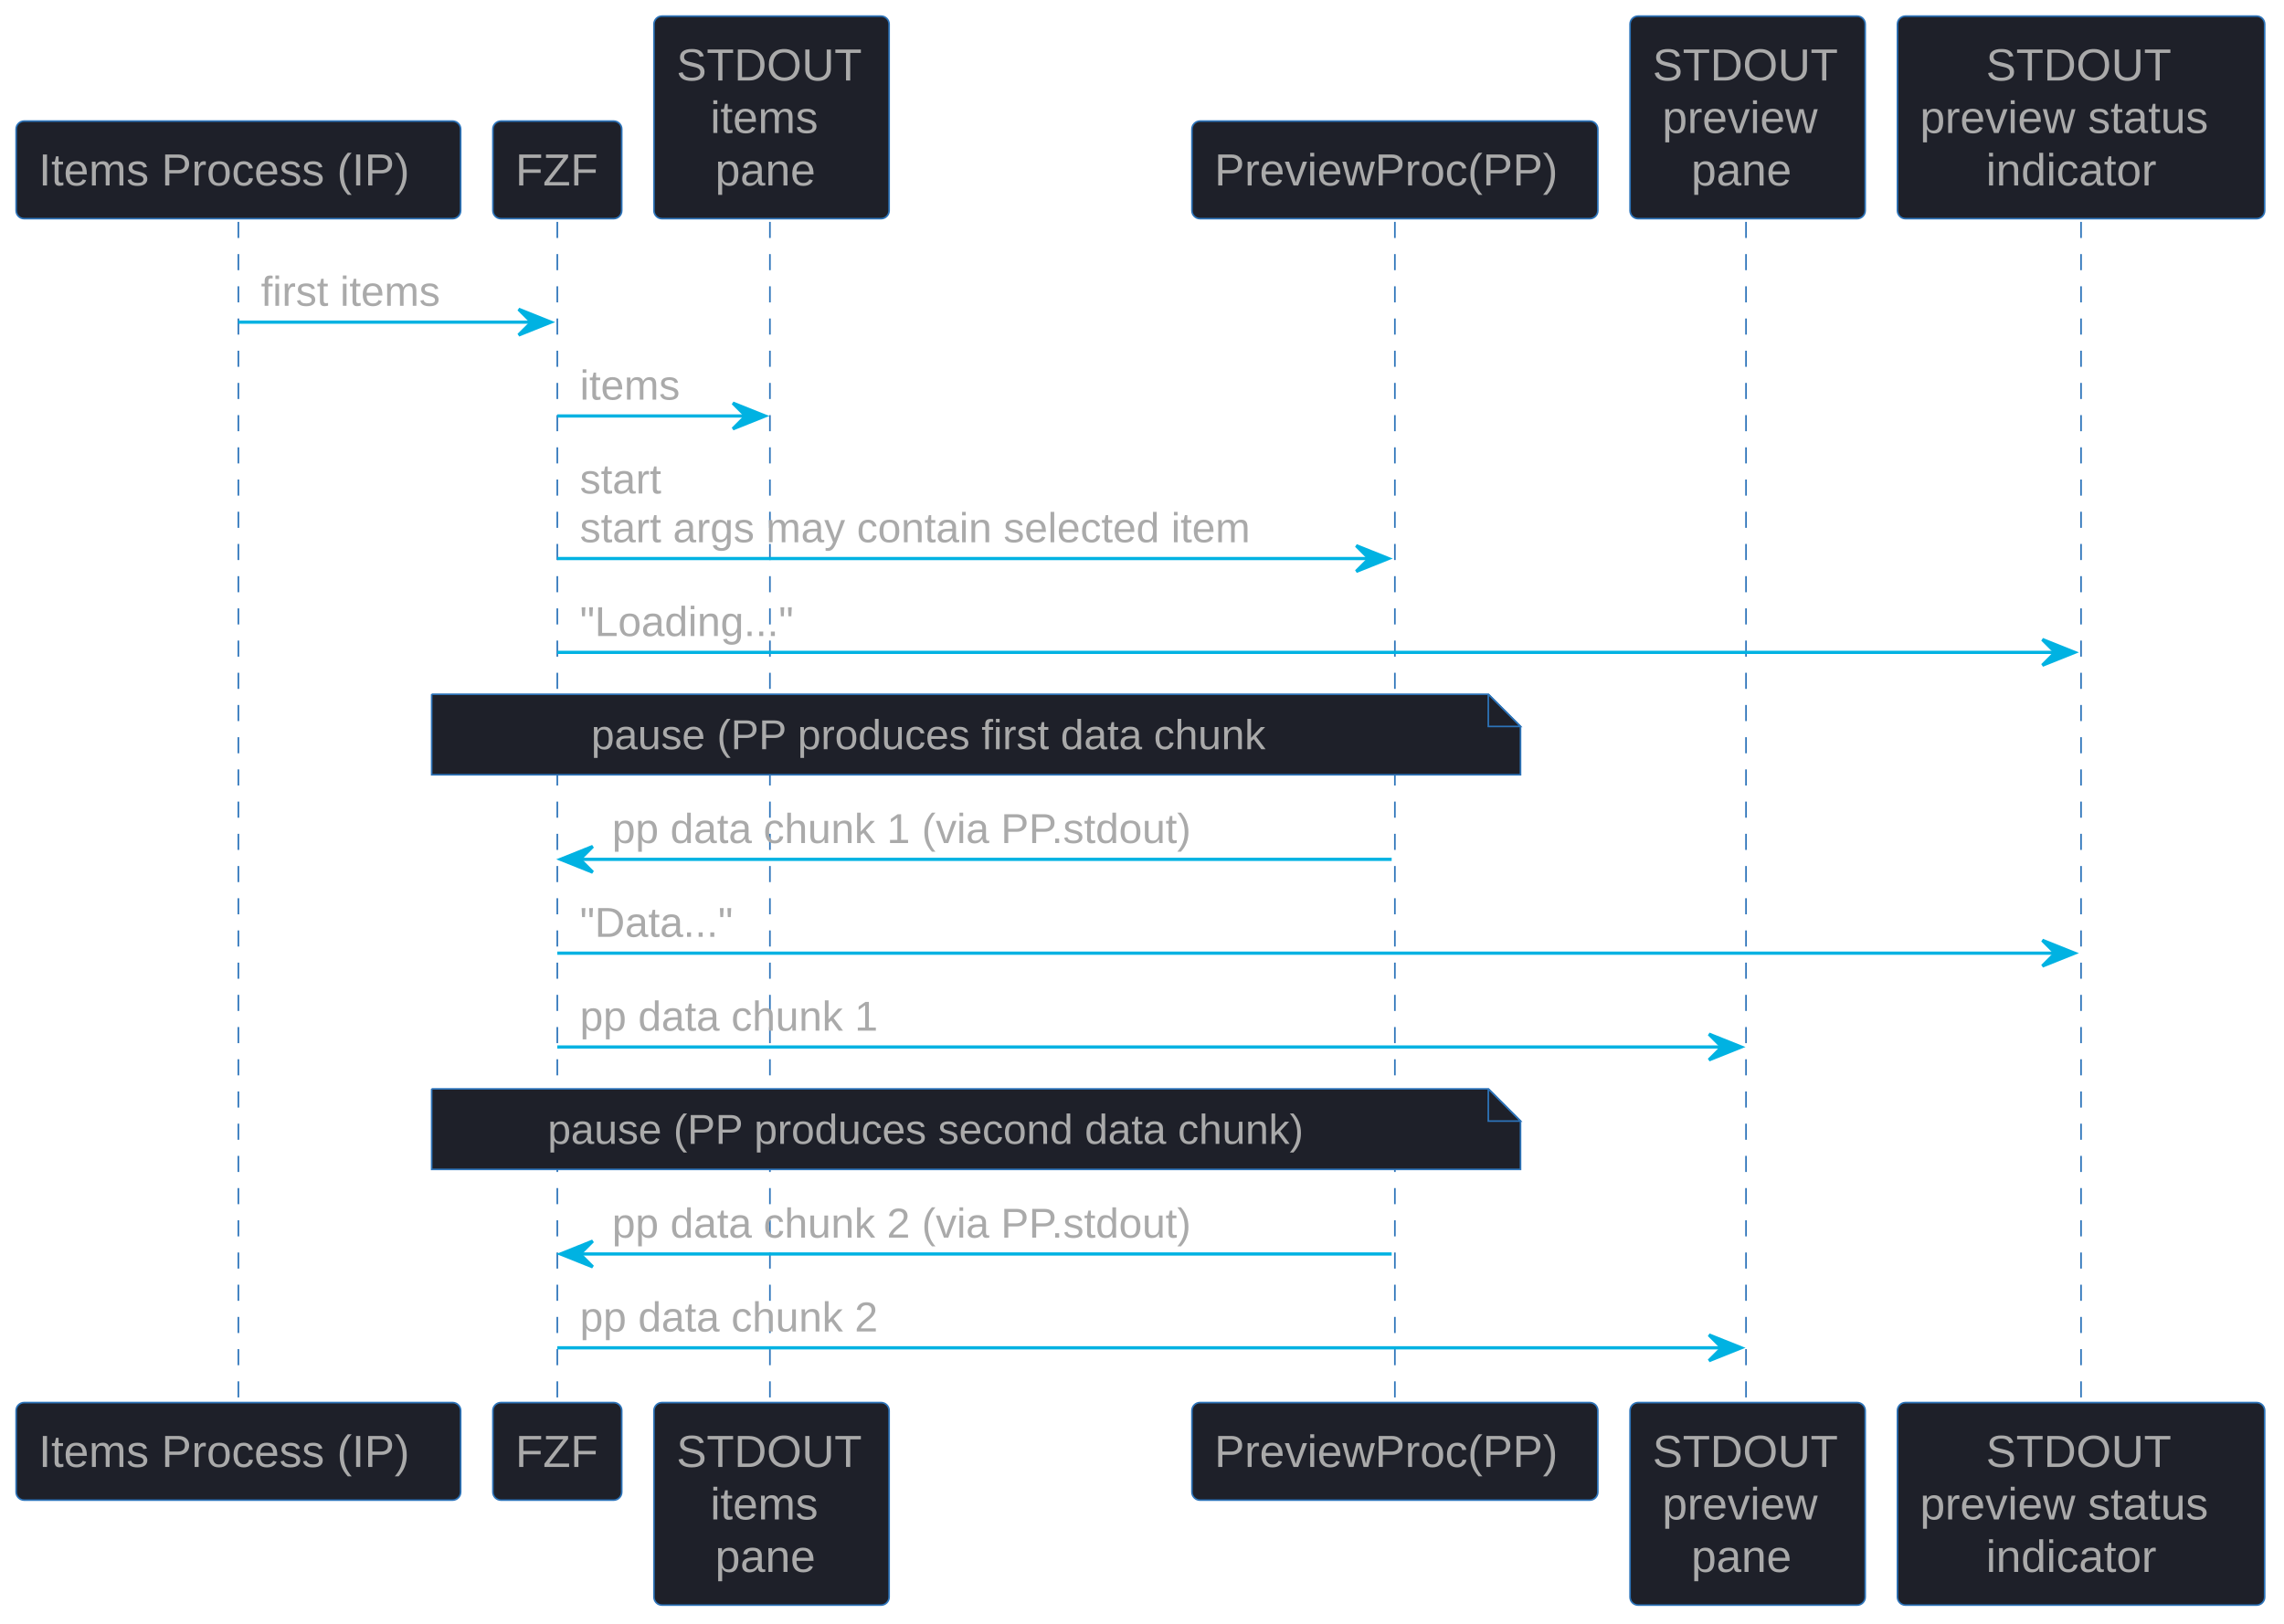
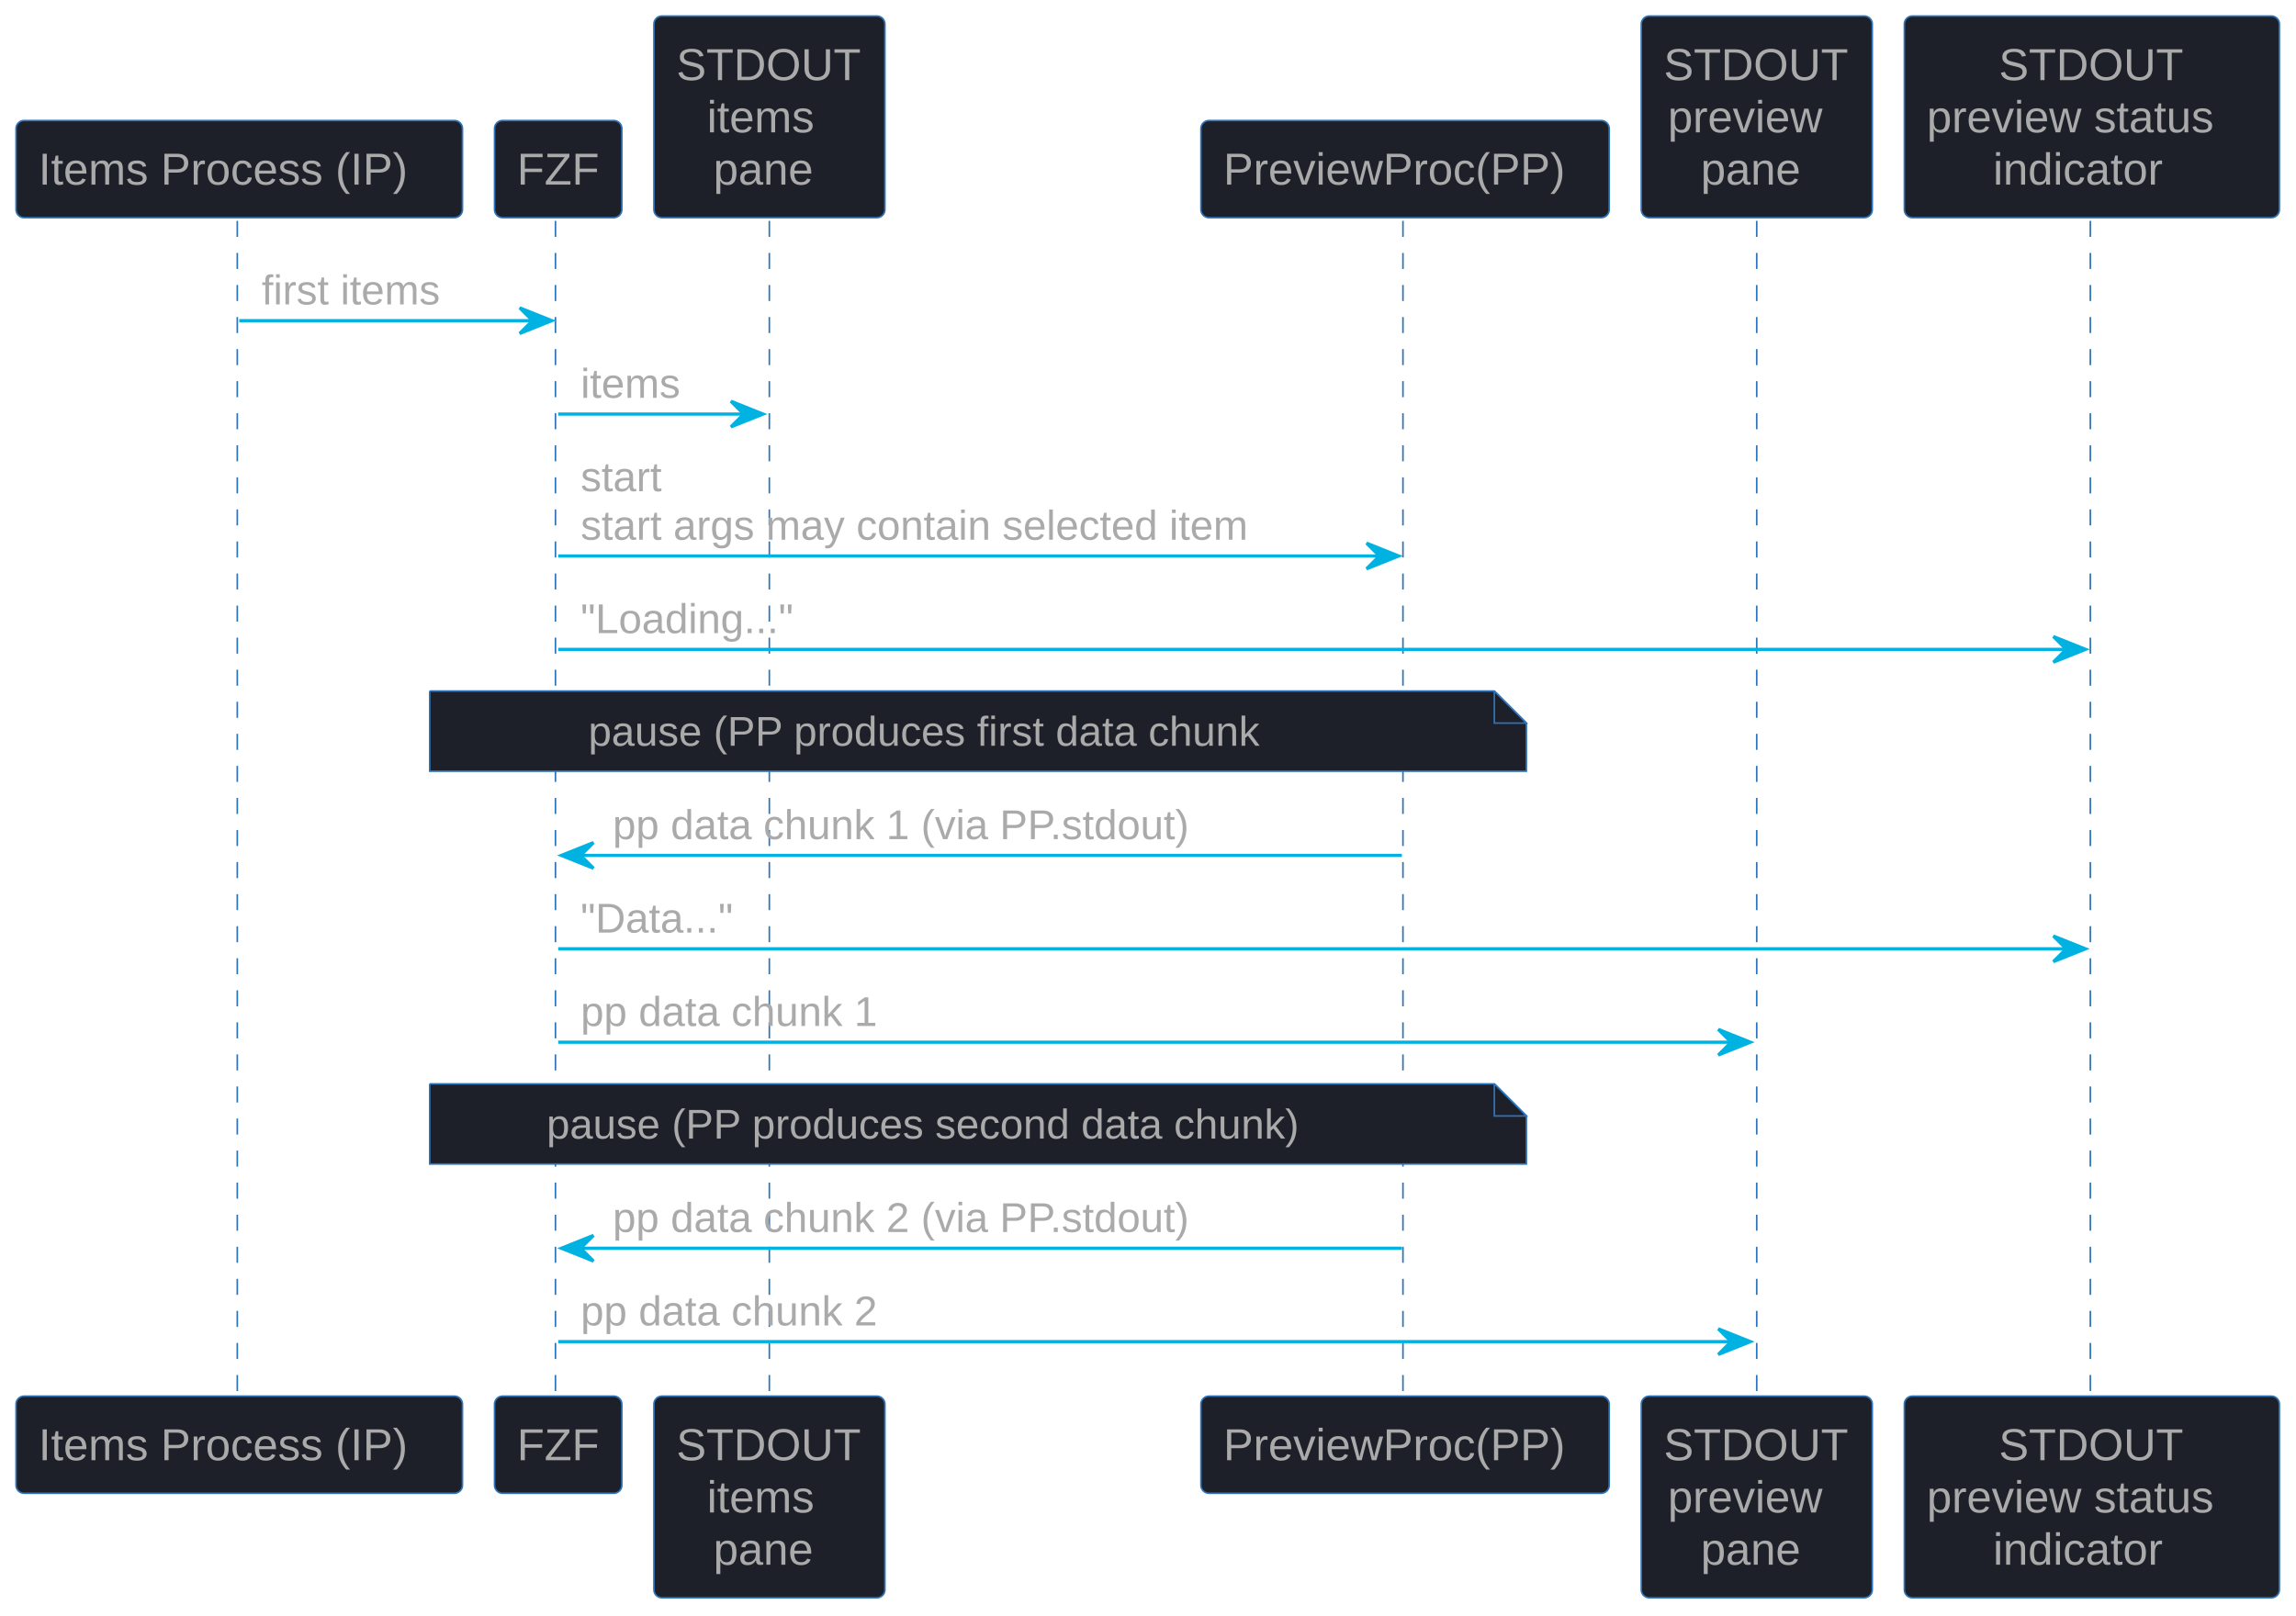
- <svg xmlns="http://www.w3.org/2000/svg" contentStyleType="text/css" height="504px" preserveAspectRatio="none" style="width:709px;height:504px;" version="1.1" viewBox="0 0 709 504" width="709px" zoomAndPan="magnify">
+ <svg xmlns="http://www.w3.org/2000/svg" contentStyleType="text/css" data-diagram-type="SEQUENCE" height="504px" preserveAspectRatio="none" style="width:716px;height:504px;" version="1.1" viewBox="0 0 716 504" width="716px" zoomAndPan="magnify">
  <defs />
  <g>
-     <line style="stroke:#2D74BA;stroke-width:0.5;stroke-dasharray:5.0,5.0;" x1="74" x2="74" y1="68.891" y2="436.484" />
-     <line style="stroke:#2D74BA;stroke-width:0.5;stroke-dasharray:5.0,5.0;" x1="173" x2="173" y1="68.891" y2="436.484" />
-     <line style="stroke:#2D74BA;stroke-width:0.5;stroke-dasharray:5.0,5.0;" x1="239" x2="239" y1="68.891" y2="436.484" />
-     <line style="stroke:#2D74BA;stroke-width:0.5;stroke-dasharray:5.0,5.0;" x1="433" x2="433" y1="68.891" y2="436.484" />
-     <line style="stroke:#2D74BA;stroke-width:0.5;stroke-dasharray:5.0,5.0;" x1="542" x2="542" y1="68.891" y2="436.484" />
-     <line style="stroke:#2D74BA;stroke-width:0.5;stroke-dasharray:5.0,5.0;" x1="646" x2="646" y1="68.891" y2="436.484" />
-     <rect fill="#1E2029" height="30.297" rx="2.5" ry="2.5" style="stroke:#2D74BA;stroke-width:0.5;" width="138" x="5" y="37.594" />
-     <text fill="#AAAAAA" font-family="Arial" font-size="14" lengthAdjust="spacing" textLength="124" x="12" y="57.589">Items Process (IP)</text>
-     <rect fill="#1E2029" height="30.297" rx="2.5" ry="2.5" style="stroke:#2D74BA;stroke-width:0.5;" width="138" x="5" y="435.484" />
-     <text fill="#AAAAAA" font-family="Arial" font-size="14" lengthAdjust="spacing" textLength="124" x="12" y="455.479">Items Process (IP)</text>
-     <rect fill="#1E2029" height="30.297" rx="2.5" ry="2.5" style="stroke:#2D74BA;stroke-width:0.5;" width="40" x="153" y="37.594" />
-     <text fill="#AAAAAA" font-family="Arial" font-size="14" lengthAdjust="spacing" textLength="26" x="160" y="57.589">FZF</text>
-     <rect fill="#1E2029" height="30.297" rx="2.5" ry="2.5" style="stroke:#2D74BA;stroke-width:0.5;" width="40" x="153" y="435.484" />
-     <text fill="#AAAAAA" font-family="Arial" font-size="14" lengthAdjust="spacing" textLength="26" x="160" y="455.479">FZF</text>
-     <rect fill="#1E2029" height="62.891" rx="2.5" ry="2.5" style="stroke:#2D74BA;stroke-width:0.5;" width="73" x="203" y="5" />
-     <text fill="#AAAAAA" font-family="Arial" font-size="14" lengthAdjust="spacing" textLength="59" x="210" y="24.995">STDOUT</text>
-     <text fill="#AAAAAA" font-family="Arial" font-size="14" lengthAdjust="spacing" textLength="38" x="220.5" y="41.292">items</text>
-     <text fill="#AAAAAA" font-family="Arial" font-size="14" lengthAdjust="spacing" textLength="35" x="222" y="57.589">pane</text>
-     <rect fill="#1E2029" height="62.891" rx="2.5" ry="2.5" style="stroke:#2D74BA;stroke-width:0.5;" width="73" x="203" y="435.484" />
-     <text fill="#AAAAAA" font-family="Arial" font-size="14" lengthAdjust="spacing" textLength="59" x="210" y="455.479">STDOUT</text>
-     <text fill="#AAAAAA" font-family="Arial" font-size="14" lengthAdjust="spacing" textLength="38" x="220.5" y="471.776">items</text>
-     <text fill="#AAAAAA" font-family="Arial" font-size="14" lengthAdjust="spacing" textLength="35" x="222" y="488.073">pane</text>
-     <rect fill="#1E2029" height="30.297" rx="2.5" ry="2.5" style="stroke:#2D74BA;stroke-width:0.5;" width="126" x="370" y="37.594" />
-     <text fill="#AAAAAA" font-family="Arial" font-size="14" lengthAdjust="spacing" textLength="112" x="377" y="57.589">PreviewProc(PP)</text>
-     <rect fill="#1E2029" height="30.297" rx="2.5" ry="2.5" style="stroke:#2D74BA;stroke-width:0.5;" width="126" x="370" y="435.484" />
-     <text fill="#AAAAAA" font-family="Arial" font-size="14" lengthAdjust="spacing" textLength="112" x="377" y="455.479">PreviewProc(PP)</text>
-     <rect fill="#1E2029" height="62.891" rx="2.5" ry="2.5" style="stroke:#2D74BA;stroke-width:0.5;" width="73" x="506" y="5" />
-     <text fill="#AAAAAA" font-family="Arial" font-size="14" lengthAdjust="spacing" textLength="59" x="513" y="24.995">STDOUT</text>
-     <text fill="#AAAAAA" font-family="Arial" font-size="14" lengthAdjust="spacing" textLength="53" x="516" y="41.292">preview</text>
-     <text fill="#AAAAAA" font-family="Arial" font-size="14" lengthAdjust="spacing" textLength="35" x="525" y="57.589">pane</text>
-     <rect fill="#1E2029" height="62.891" rx="2.5" ry="2.5" style="stroke:#2D74BA;stroke-width:0.5;" width="73" x="506" y="435.484" />
-     <text fill="#AAAAAA" font-family="Arial" font-size="14" lengthAdjust="spacing" textLength="59" x="513" y="455.479">STDOUT</text>
-     <text fill="#AAAAAA" font-family="Arial" font-size="14" lengthAdjust="spacing" textLength="53" x="516" y="471.776">preview</text>
-     <text fill="#AAAAAA" font-family="Arial" font-size="14" lengthAdjust="spacing" textLength="35" x="525" y="488.073">pane</text>
-     <rect fill="#1E2029" height="62.891" rx="2.5" ry="2.5" style="stroke:#2D74BA;stroke-width:0.5;" width="114" x="589" y="5" />
-     <text fill="#AAAAAA" font-family="Arial" font-size="14" lengthAdjust="spacing" textLength="59" x="616.5" y="24.995">STDOUT</text>
-     <text fill="#AAAAAA" font-family="Arial" font-size="14" lengthAdjust="spacing" textLength="100" x="596" y="41.292">preview status</text>
-     <text fill="#AAAAAA" font-family="Arial" font-size="14" lengthAdjust="spacing" textLength="59" x="616.5" y="57.589">indicator</text>
-     <rect fill="#1E2029" height="62.891" rx="2.5" ry="2.5" style="stroke:#2D74BA;stroke-width:0.5;" width="114" x="589" y="435.484" />
-     <text fill="#AAAAAA" font-family="Arial" font-size="14" lengthAdjust="spacing" textLength="59" x="616.5" y="455.479">STDOUT</text>
-     <text fill="#AAAAAA" font-family="Arial" font-size="14" lengthAdjust="spacing" textLength="100" x="596" y="471.776">preview status</text>
-     <text fill="#AAAAAA" font-family="Arial" font-size="14" lengthAdjust="spacing" textLength="59" x="616.5" y="488.073">indicator</text>
-     <polygon fill="#00B2E2" points="161,96.023,171,100.023,161,104.023,165,100.023" style="stroke:#00B2E2;stroke-width:1.0;" />
-     <line style="stroke:#00B2E2;stroke-width:1.0;" x1="74" x2="167" y1="100.023" y2="100.023" />
-     <text fill="#AAAAAA" font-family="Arial" font-size="13" lengthAdjust="spacing" textLength="64" x="81" y="94.957">first items</text>
-     <polygon fill="#00B2E2" points="227.5,125.156,237.5,129.156,227.5,133.156,231.5,129.156" style="stroke:#00B2E2;stroke-width:1.0;" />
-     <line style="stroke:#00B2E2;stroke-width:1.0;" x1="173" x2="233.5" y1="129.156" y2="129.156" />
-     <text fill="#AAAAAA" font-family="Arial" font-size="13" lengthAdjust="spacing" textLength="36" x="180" y="124.09">items</text>
-     <polygon fill="#00B2E2" points="421,169.422,431,173.422,421,177.422,425,173.422" style="stroke:#00B2E2;stroke-width:1.0;" />
-     <line style="stroke:#00B2E2;stroke-width:1.0;" x1="173" x2="427" y1="173.422" y2="173.422" />
-     <text fill="#AAAAAA" font-family="Arial" font-size="13" lengthAdjust="spacing" textLength="30" x="180" y="153.223">start</text>
-     <text fill="#AAAAAA" font-family="Arial" font-size="13" lengthAdjust="spacing" textLength="236" x="180" y="168.356">start args may contain selected item</text>
-     <polygon fill="#00B2E2" points="634,198.555,644,202.555,634,206.555,638,202.555" style="stroke:#00B2E2;stroke-width:1.0;" />
-     <line style="stroke:#00B2E2;stroke-width:1.0;" x1="173" x2="640" y1="202.555" y2="202.555" />
-     <text fill="#AAAAAA" font-family="Arial" font-size="13" lengthAdjust="spacing" textLength="72" x="180" y="197.489">"Loading..."</text>
-     <path d="M134,215.555 L134,240.555 L472,240.555 L472,225.555 L462,215.555 L134,215.555 " fill="#1E2029" style="stroke:#2D74BA;stroke-width:0.5;" />
-     <path d="M462,215.555 L462,225.555 L472,225.555 L462,215.555 " fill="#1E2029" style="stroke:#2D74BA;stroke-width:0.5;" />
-     <text fill="#AAAAAA" font-family="Arial" font-size="13" lengthAdjust="spacing" textLength="230" x="183.5" y="232.622">pause (PP produces first data chunk</text>
-     <polygon fill="#00B2E2" points="184,262.82,174,266.82,184,270.82,180,266.82" style="stroke:#00B2E2;stroke-width:1.0;" />
-     <line style="stroke:#00B2E2;stroke-width:1.0;" x1="178" x2="432" y1="266.82" y2="266.82" />
-     <text fill="#AAAAAA" font-family="Arial" font-size="13" lengthAdjust="spacing" textLength="200" x="190" y="261.754">pp data chunk 1 (via PP.stdout)</text>
-     <polygon fill="#00B2E2" points="634,291.953,644,295.953,634,299.953,638,295.953" style="stroke:#00B2E2;stroke-width:1.0;" />
-     <line style="stroke:#00B2E2;stroke-width:1.0;" x1="173" x2="640" y1="295.953" y2="295.953" />
-     <text fill="#AAAAAA" font-family="Arial" font-size="13" lengthAdjust="spacing" textLength="53" x="180" y="290.887">"Data..."</text>
-     <polygon fill="#00B2E2" points="530.5,321.086,540.5,325.086,530.5,329.086,534.5,325.086" style="stroke:#00B2E2;stroke-width:1.0;" />
-     <line style="stroke:#00B2E2;stroke-width:1.0;" x1="173" x2="536.5" y1="325.086" y2="325.086" />
-     <text fill="#AAAAAA" font-family="Arial" font-size="13" lengthAdjust="spacing" textLength="103" x="180" y="320.02">pp data chunk 1</text>
-     <path d="M134,338.086 L134,363.086 L472,363.086 L472,348.086 L462,338.086 L134,338.086 " fill="#1E2029" style="stroke:#2D74BA;stroke-width:0.5;" />
-     <path d="M462,338.086 L462,348.086 L472,348.086 L462,338.086 " fill="#1E2029" style="stroke:#2D74BA;stroke-width:0.5;" />
-     <text fill="#AAAAAA" font-family="Arial" font-size="13" lengthAdjust="spacing" textLength="257" x="170" y="355.153">pause (PP produces second data chunk)</text>
-     <polygon fill="#00B2E2" points="184,385.352,174,389.352,184,393.352,180,389.352" style="stroke:#00B2E2;stroke-width:1.0;" />
-     <line style="stroke:#00B2E2;stroke-width:1.0;" x1="178" x2="432" y1="389.352" y2="389.352" />
-     <text fill="#AAAAAA" font-family="Arial" font-size="13" lengthAdjust="spacing" textLength="200" x="190" y="384.286">pp data chunk 2 (via PP.stdout)</text>
-     <polygon fill="#00B2E2" points="530.5,414.484,540.5,418.484,530.5,422.484,534.5,418.484" style="stroke:#00B2E2;stroke-width:1.0;" />
-     <line style="stroke:#00B2E2;stroke-width:1.0;" x1="173" x2="536.5" y1="418.484" y2="418.484" />
-     <text fill="#AAAAAA" font-family="Arial" font-size="13" lengthAdjust="spacing" textLength="103" x="180" y="413.418">pp data chunk 2</text>
+     <g>
+       <rect fill="#000000" fill-opacity="0" height="367.594" width="8" x="70.61" y="68.891" />
+       <line style="stroke:#2D74BA;stroke-width:0.5;stroke-dasharray:5.0,5.0;" x1="74" x2="74" y1="68.891" y2="436.484" />
+     </g>
+     <g>
+       <rect fill="#000000" fill-opacity="0" height="367.594" width="8" x="170.069" y="68.891" />
+       <line style="stroke:#2D74BA;stroke-width:0.5;stroke-dasharray:5.0,5.0;" x1="173.221" x2="173.221" y1="68.891" y2="436.484" />
+     </g>
+     <g>
+       <rect fill="#000000" fill-opacity="0" height="367.594" width="8" x="235.935" y="68.891" />
+       <line style="stroke:#2D74BA;stroke-width:0.5;stroke-dasharray:5.0,5.0;" x1="239.917" x2="239.917" y1="68.891" y2="436.484" />
+     </g>
+     <g>
+       <rect fill="#000000" fill-opacity="0" height="367.594" width="8" x="434.169" y="68.891" />
+       <line style="stroke:#2D74BA;stroke-width:0.5;stroke-dasharray:5.0,5.0;" x1="437.509" x2="437.509" y1="68.891" y2="436.484" />
+     </g>
+     <g>
+       <rect fill="#000000" fill-opacity="0" height="367.594" width="8" x="543.847" y="68.891" />
+       <line style="stroke:#2D74BA;stroke-width:0.5;stroke-dasharray:5.0,5.0;" x1="547.829" x2="547.829" y1="68.891" y2="436.484" />
+     </g>
+     <g>
+       <rect fill="#000000" fill-opacity="0" height="367.594" width="8" x="648.347" y="68.891" />
+       <line style="stroke:#2D74BA;stroke-width:0.5;stroke-dasharray:5.0,5.0;" x1="651.866" x2="651.866" y1="68.891" y2="436.484" />
+     </g>
+     <g class="participant participant-head" data-participant="ip">
+       <rect fill="#1E2029" height="30.297" rx="2.5" ry="2.5" style="stroke:#2D74BA;stroke-width:0.5;" width="139.221" x="5" y="37.594" />
+       <text fill="#AAAAAA" font-family="Arial" font-size="14" lengthAdjust="spacing" textLength="125.221" x="12" y="57.589">Items Process (IP)</text>
+     </g>
+     <g class="participant participant-tail" data-participant="ip">
+       <rect fill="#1E2029" height="30.297" rx="2.5" ry="2.5" style="stroke:#2D74BA;stroke-width:0.5;" width="139.221" x="5" y="435.484" />
+       <text fill="#AAAAAA" font-family="Arial" font-size="14" lengthAdjust="spacing" textLength="125.221" x="12" y="455.479">Items Process (IP)</text>
+     </g>
+     <g class="participant participant-head" data-participant="f">
+       <rect fill="#1E2029" height="30.297" rx="2.5" ry="2.5" style="stroke:#2D74BA;stroke-width:0.5;" width="39.696" x="154.221" y="37.594" />
+       <text fill="#AAAAAA" font-family="Arial" font-size="14" lengthAdjust="spacing" textLength="25.696" x="161.221" y="57.589">FZF</text>
+     </g>
+     <g class="participant participant-tail" data-participant="f">
+       <rect fill="#1E2029" height="30.297" rx="2.5" ry="2.5" style="stroke:#2D74BA;stroke-width:0.5;" width="39.696" x="154.221" y="435.484" />
+       <text fill="#AAAAAA" font-family="Arial" font-size="14" lengthAdjust="spacing" textLength="25.696" x="161.221" y="455.479">FZF</text>
+     </g>
+     <g class="participant participant-head" data-participant="soi">
+       <rect fill="#1E2029" height="62.891" rx="2.5" ry="2.5" style="stroke:#2D74BA;stroke-width:0.5;" width="72.037" x="203.917" y="5" />
+       <text fill="#AAAAAA" font-family="Arial" font-size="14" lengthAdjust="spacing" textLength="58.037" x="210.917" y="24.995">STDOUT</text>
+       <text fill="#AAAAAA" font-family="Arial" font-size="14" lengthAdjust="spacing" textLength="38.924" x="220.474" y="41.292">items</text>
+       <text fill="#AAAAAA" font-family="Arial" font-size="14" lengthAdjust="spacing" textLength="34.952" x="222.459" y="57.589">pane</text>
+     </g>
+     <g class="participant participant-tail" data-participant="soi">
+       <rect fill="#1E2029" height="62.891" rx="2.5" ry="2.5" style="stroke:#2D74BA;stroke-width:0.5;" width="72.037" x="203.917" y="435.484" />
+       <text fill="#AAAAAA" font-family="Arial" font-size="14" lengthAdjust="spacing" textLength="58.037" x="210.917" y="455.479">STDOUT</text>
+       <text fill="#AAAAAA" font-family="Arial" font-size="14" lengthAdjust="spacing" textLength="38.924" x="220.474" y="471.776">items</text>
+       <text fill="#AAAAAA" font-family="Arial" font-size="14" lengthAdjust="spacing" textLength="34.952" x="222.459" y="488.073">pane</text>
+     </g>
+     <g class="participant participant-head" data-participant="p">
+       <rect fill="#1E2029" height="30.297" rx="2.5" ry="2.5" style="stroke:#2D74BA;stroke-width:0.5;" width="127.319" x="374.509" y="37.594" />
+       <text fill="#AAAAAA" font-family="Arial" font-size="14" lengthAdjust="spacing" textLength="113.319" x="381.509" y="57.589">PreviewProc(PP)</text>
+     </g>
+     <g class="participant participant-tail" data-participant="p">
+       <rect fill="#1E2029" height="30.297" rx="2.5" ry="2.5" style="stroke:#2D74BA;stroke-width:0.5;" width="127.319" x="374.509" y="435.484" />
+       <text fill="#AAAAAA" font-family="Arial" font-size="14" lengthAdjust="spacing" textLength="113.319" x="381.509" y="455.479">PreviewProc(PP)</text>
+     </g>
+     <g class="participant participant-head" data-participant="sop">
+       <rect fill="#1E2029" height="62.891" rx="2.5" ry="2.5" style="stroke:#2D74BA;stroke-width:0.5;" width="72.037" x="511.829" y="5" />
+       <text fill="#AAAAAA" font-family="Arial" font-size="14" lengthAdjust="spacing" textLength="58.037" x="518.829" y="24.995">STDOUT</text>
+       <text fill="#AAAAAA" font-family="Arial" font-size="14" lengthAdjust="spacing" textLength="55.494" x="520.1" y="41.292">preview</text>
+       <text fill="#AAAAAA" font-family="Arial" font-size="14" lengthAdjust="spacing" textLength="34.952" x="530.371" y="57.589">pane</text>
+     </g>
+     <g class="participant participant-tail" data-participant="sop">
+       <rect fill="#1E2029" height="62.891" rx="2.5" ry="2.5" style="stroke:#2D74BA;stroke-width:0.5;" width="72.037" x="511.829" y="435.484" />
+       <text fill="#AAAAAA" font-family="Arial" font-size="14" lengthAdjust="spacing" textLength="58.037" x="518.829" y="455.479">STDOUT</text>
+       <text fill="#AAAAAA" font-family="Arial" font-size="14" lengthAdjust="spacing" textLength="55.494" x="520.1" y="471.776">preview</text>
+       <text fill="#AAAAAA" font-family="Arial" font-size="14" lengthAdjust="spacing" textLength="34.952" x="530.371" y="488.073">pane</text>
+     </g>
+     <g class="participant participant-head" data-participant="sos">
+       <rect fill="#1E2029" height="62.891" rx="2.5" ry="2.5" style="stroke:#2D74BA;stroke-width:0.5;" width="116.963" x="593.866" y="5" />
+       <text fill="#AAAAAA" font-family="Arial" font-size="14" lengthAdjust="spacing" textLength="58.037" x="623.329" y="24.995">STDOUT</text>
+       <text fill="#AAAAAA" font-family="Arial" font-size="14" lengthAdjust="spacing" textLength="102.963" x="600.866" y="41.292">preview status</text>
+       <text fill="#AAAAAA" font-family="Arial" font-size="14" lengthAdjust="spacing" textLength="61.626" x="621.534" y="57.589">indicator</text>
+     </g>
+     <g class="participant participant-tail" data-participant="sos">
+       <rect fill="#1E2029" height="62.891" rx="2.5" ry="2.5" style="stroke:#2D74BA;stroke-width:0.5;" width="116.963" x="593.866" y="435.484" />
+       <text fill="#AAAAAA" font-family="Arial" font-size="14" lengthAdjust="spacing" textLength="58.037" x="623.329" y="455.479">STDOUT</text>
+       <text fill="#AAAAAA" font-family="Arial" font-size="14" lengthAdjust="spacing" textLength="102.963" x="600.866" y="471.776">preview status</text>
+       <text fill="#AAAAAA" font-family="Arial" font-size="14" lengthAdjust="spacing" textLength="61.626" x="621.534" y="488.073">indicator</text>
+     </g>
+     <g class="message" data-participant-1="ip" data-participant-2="f">
+       <polygon fill="#00B2E2" points="162.069,96.023,172.069,100.023,162.069,104.023,166.069,100.023" style="stroke:#00B2E2;stroke-width:1;" />
+       <line style="stroke:#00B2E2;stroke-width:1;" x1="74.61" x2="168.069" y1="100.023" y2="100.023" />
+       <text fill="#AAAAAA" font-family="Arial" font-size="13" lengthAdjust="spacing" textLength="65.679" x="81.61" y="94.957">first items</text>
+     </g>
+     <g class="message" data-participant-1="f" data-participant-2="soi">
+       <polygon fill="#00B2E2" points="227.935,125.156,237.935,129.156,227.935,133.156,231.935,129.156" style="stroke:#00B2E2;stroke-width:1;" />
+       <line style="stroke:#00B2E2;stroke-width:1;" x1="174.069" x2="233.935" y1="129.156" y2="129.156" />
+       <text fill="#AAAAAA" font-family="Arial" font-size="13" lengthAdjust="spacing" textLength="36.144" x="181.069" y="124.09">items</text>
+     </g>
+     <g class="message" data-participant-1="f" data-participant-2="p">
+       <polygon fill="#00B2E2" points="426.169,169.422,436.169,173.422,426.169,177.422,430.169,173.422" style="stroke:#00B2E2;stroke-width:1;" />
+       <line style="stroke:#00B2E2;stroke-width:1;" x1="174.069" x2="432.169" y1="173.422" y2="173.422" />
+       <text fill="#AAAAAA" font-family="Arial" font-size="13" lengthAdjust="spacing" textLength="30.278" x="181.069" y="153.223">start</text>
+       <text fill="#AAAAAA" font-family="Arial" font-size="13" lengthAdjust="spacing" textLength="240.1" x="181.069" y="168.356">start args may contain selected item</text>
+     </g>
+     <g class="message" data-participant-1="f" data-participant-2="sos">
+       <polygon fill="#00B2E2" points="640.347,198.555,650.347,202.555,640.347,206.555,644.347,202.555" style="stroke:#00B2E2;stroke-width:1;" />
+       <line style="stroke:#00B2E2;stroke-width:1;" x1="174.069" x2="646.347" y1="202.555" y2="202.555" />
+       <text fill="#AAAAAA" font-family="Arial" font-size="13" lengthAdjust="spacing" textLength="75.874" x="181.069" y="197.489">"Loading..."</text>
+     </g>
+     <path d="M134,215.555 L134,240.555 L476,240.555 L476,225.555 L466,215.555 L134,215.555" fill="#1E2029" style="stroke:#2D74BA;stroke-width:0.5;" />
+     <path d="M466,215.555 L466,225.555 L476,225.555 L466,215.555" fill="#1E2029" style="stroke:#2D74BA;stroke-width:0.5;" />
+     <text fill="#AAAAAA" font-family="Arial" font-size="13" lengthAdjust="spacing" textLength="234.679" x="183.464" y="232.622">pause (PP produces first data chunk</text>
+     <g class="message" data-participant-1="p" data-participant-2="f">
+       <polygon fill="#00B2E2" points="185.069,262.82,175.069,266.82,185.069,270.82,181.069,266.82" style="stroke:#00B2E2;stroke-width:1;" />
+       <line style="stroke:#00B2E2;stroke-width:1;" x1="179.069" x2="437.169" y1="266.82" y2="266.82" />
+       <text fill="#AAAAAA" font-family="Arial" font-size="13" lengthAdjust="spacing" textLength="204.75" x="191.069" y="261.754">pp data chunk 1 (via PP.stdout)</text>
+     </g>
+     <g class="message" data-participant-1="f" data-participant-2="sos">
+       <polygon fill="#00B2E2" points="640.347,291.953,650.347,295.953,640.347,299.953,644.347,295.953" style="stroke:#00B2E2;stroke-width:1;" />
+       <line style="stroke:#00B2E2;stroke-width:1;" x1="174.069" x2="646.347" y1="295.953" y2="295.953" />
+       <text fill="#AAAAAA" font-family="Arial" font-size="13" lengthAdjust="spacing" textLength="55.396" x="181.069" y="290.887">"Data..."</text>
+     </g>
+     <g class="message" data-participant-1="f" data-participant-2="sop">
+       <polygon fill="#00B2E2" points="535.847,321.086,545.847,325.086,535.847,329.086,539.847,325.086" style="stroke:#00B2E2;stroke-width:1;" />
+       <line style="stroke:#00B2E2;stroke-width:1;" x1="174.069" x2="541.847" y1="325.086" y2="325.086" />
+       <text fill="#AAAAAA" font-family="Arial" font-size="13" lengthAdjust="spacing" textLength="105.847" x="181.069" y="320.02">pp data chunk 1</text>
+     </g>
+     <path d="M134,338.086 L134,363.086 L476,363.086 L476,348.086 L466,338.086 L134,338.086" fill="#1E2029" style="stroke:#2D74BA;stroke-width:0.5;" />
+     <path d="M466,338.086 L466,348.086 L476,348.086 L466,338.086" fill="#1E2029" style="stroke:#2D74BA;stroke-width:0.5;" />
+     <text fill="#AAAAAA" font-family="Arial" font-size="13" lengthAdjust="spacing" textLength="260.711" x="170.448" y="355.153">pause (PP produces second data chunk)</text>
+     <g class="message" data-participant-1="p" data-participant-2="f">
+       <polygon fill="#00B2E2" points="185.069,385.352,175.069,389.352,185.069,393.352,181.069,389.352" style="stroke:#00B2E2;stroke-width:1;" />
+       <line style="stroke:#00B2E2;stroke-width:1;" x1="179.069" x2="437.169" y1="389.352" y2="389.352" />
+       <text fill="#AAAAAA" font-family="Arial" font-size="13" lengthAdjust="spacing" textLength="204.75" x="191.069" y="384.286">pp data chunk 2 (via PP.stdout)</text>
+     </g>
+     <g class="message" data-participant-1="f" data-participant-2="sop">
+       <polygon fill="#00B2E2" points="535.847,414.484,545.847,418.484,535.847,422.484,539.847,418.484" style="stroke:#00B2E2;stroke-width:1;" />
+       <line style="stroke:#00B2E2;stroke-width:1;" x1="174.069" x2="541.847" y1="418.484" y2="418.484" />
+       <text fill="#AAAAAA" font-family="Arial" font-size="13" lengthAdjust="spacing" textLength="105.847" x="181.069" y="413.418">pp data chunk 2</text>
+     </g>
  </g>
</svg>
